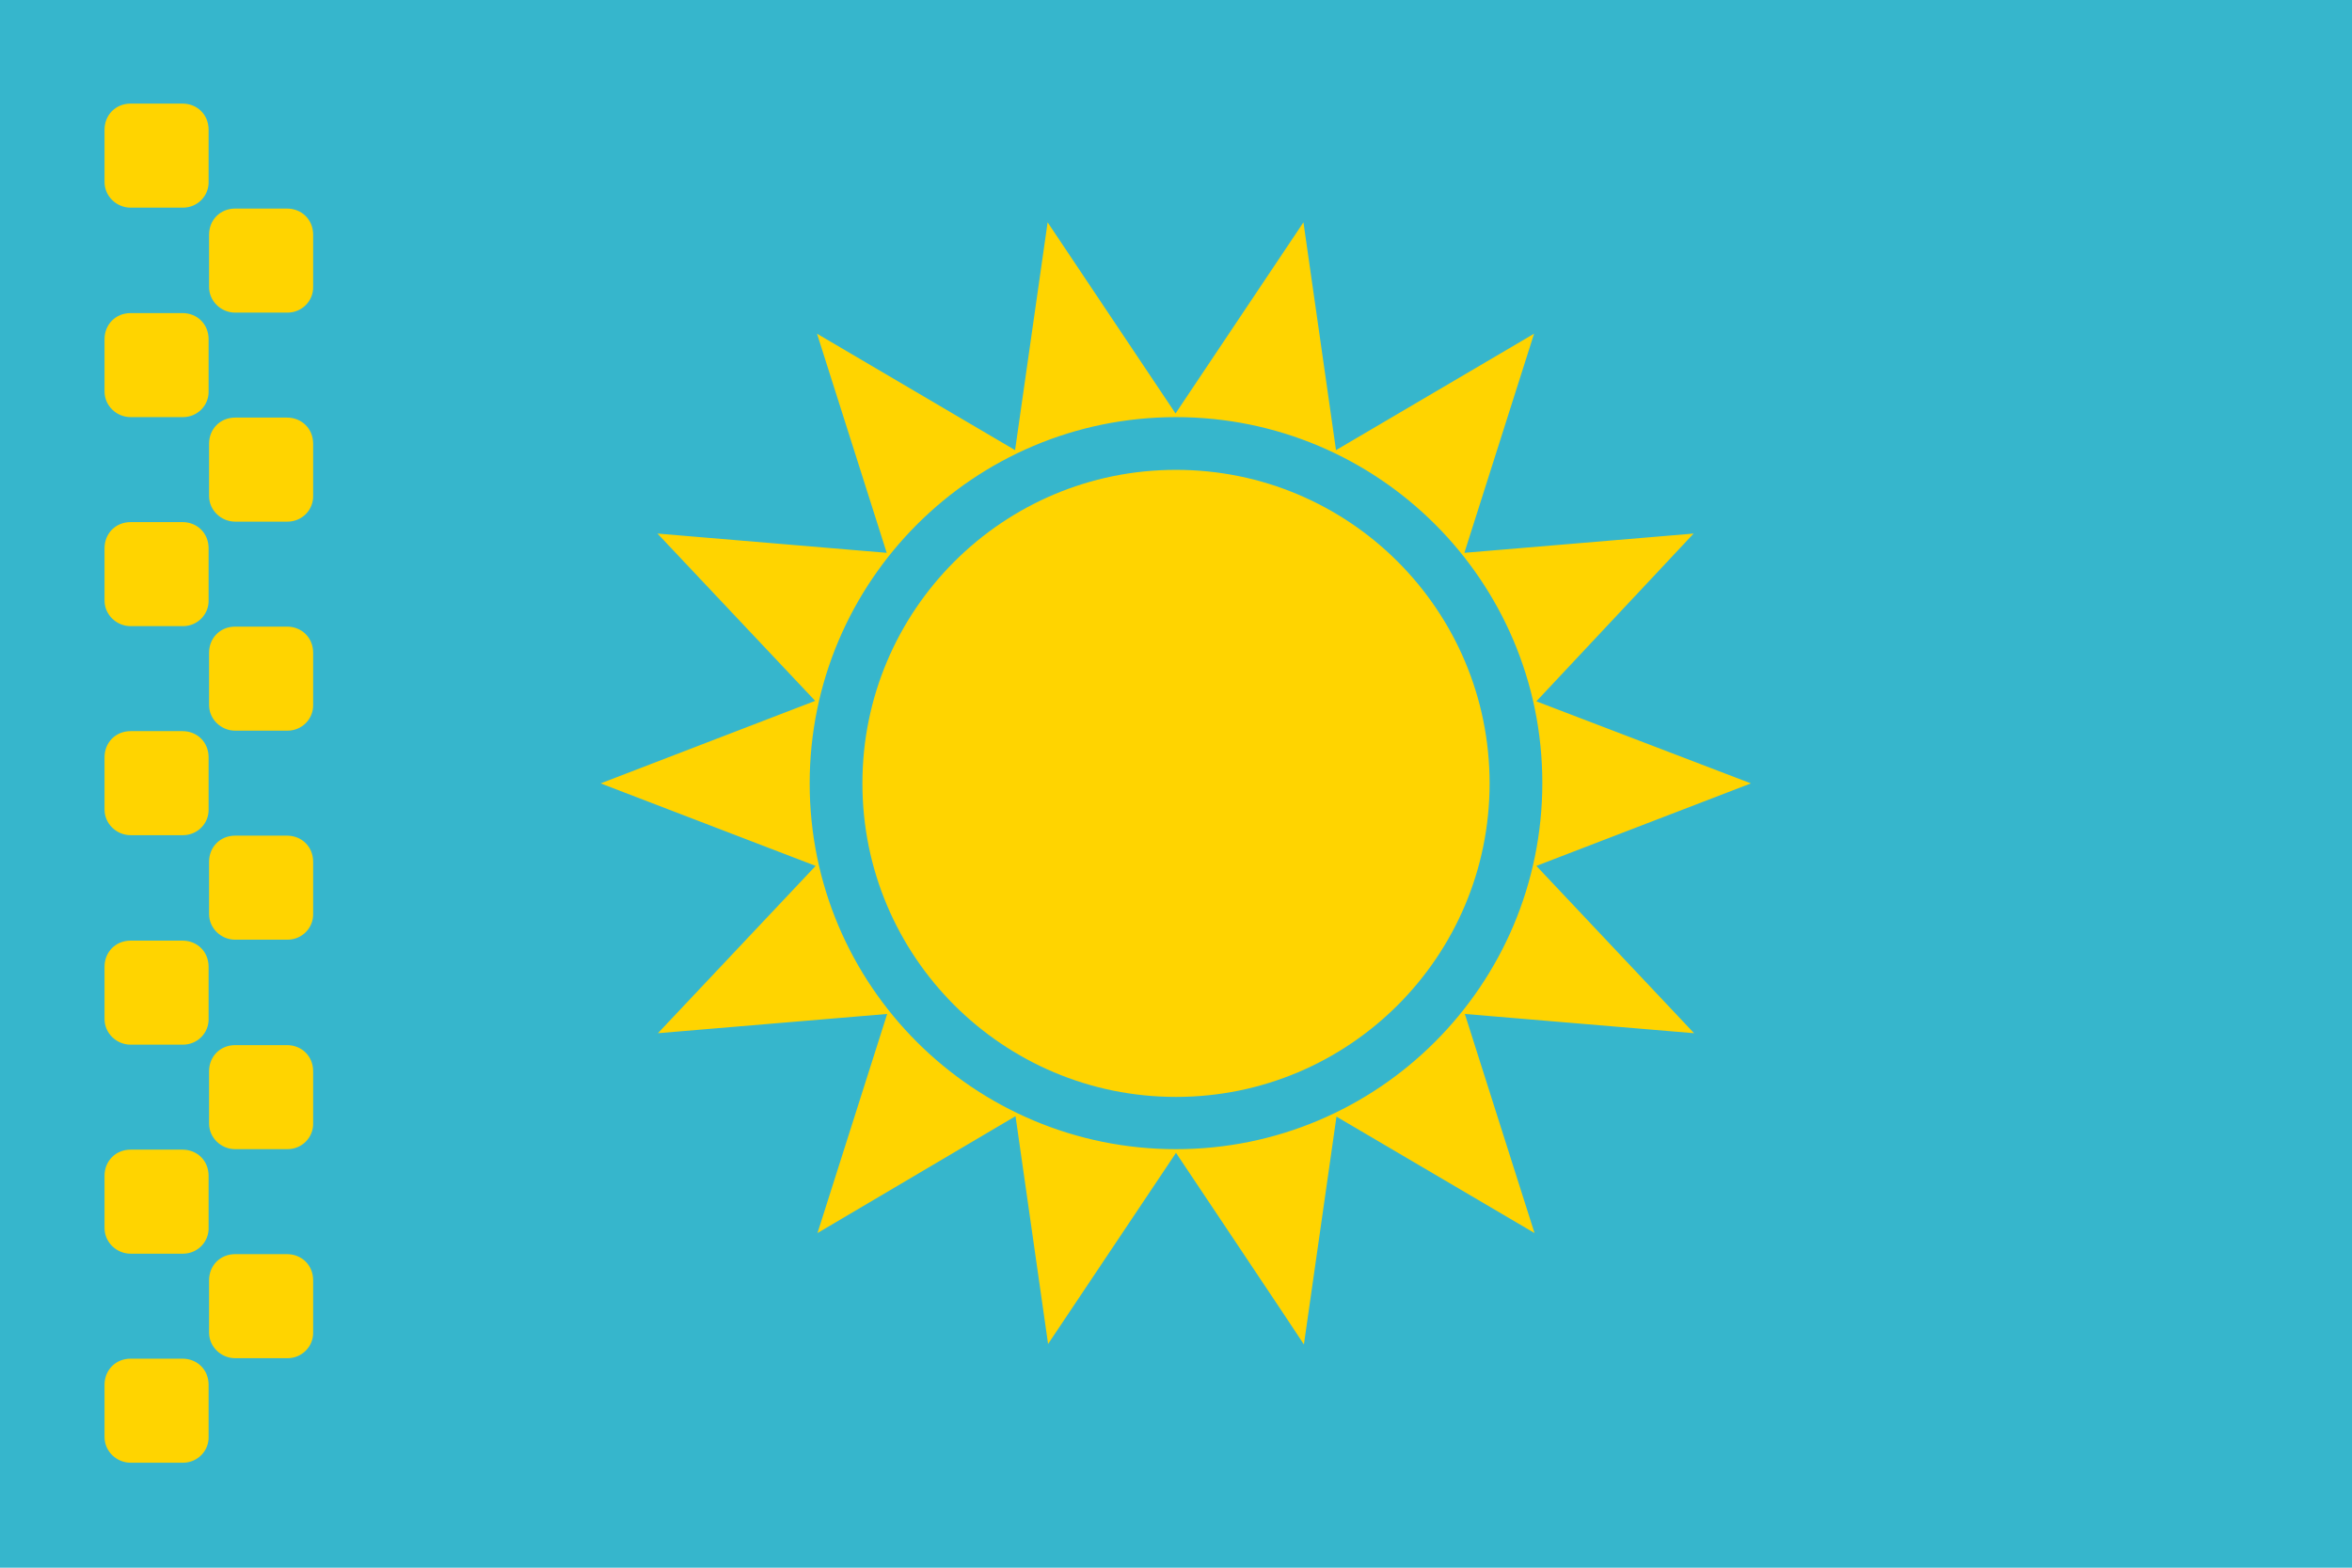
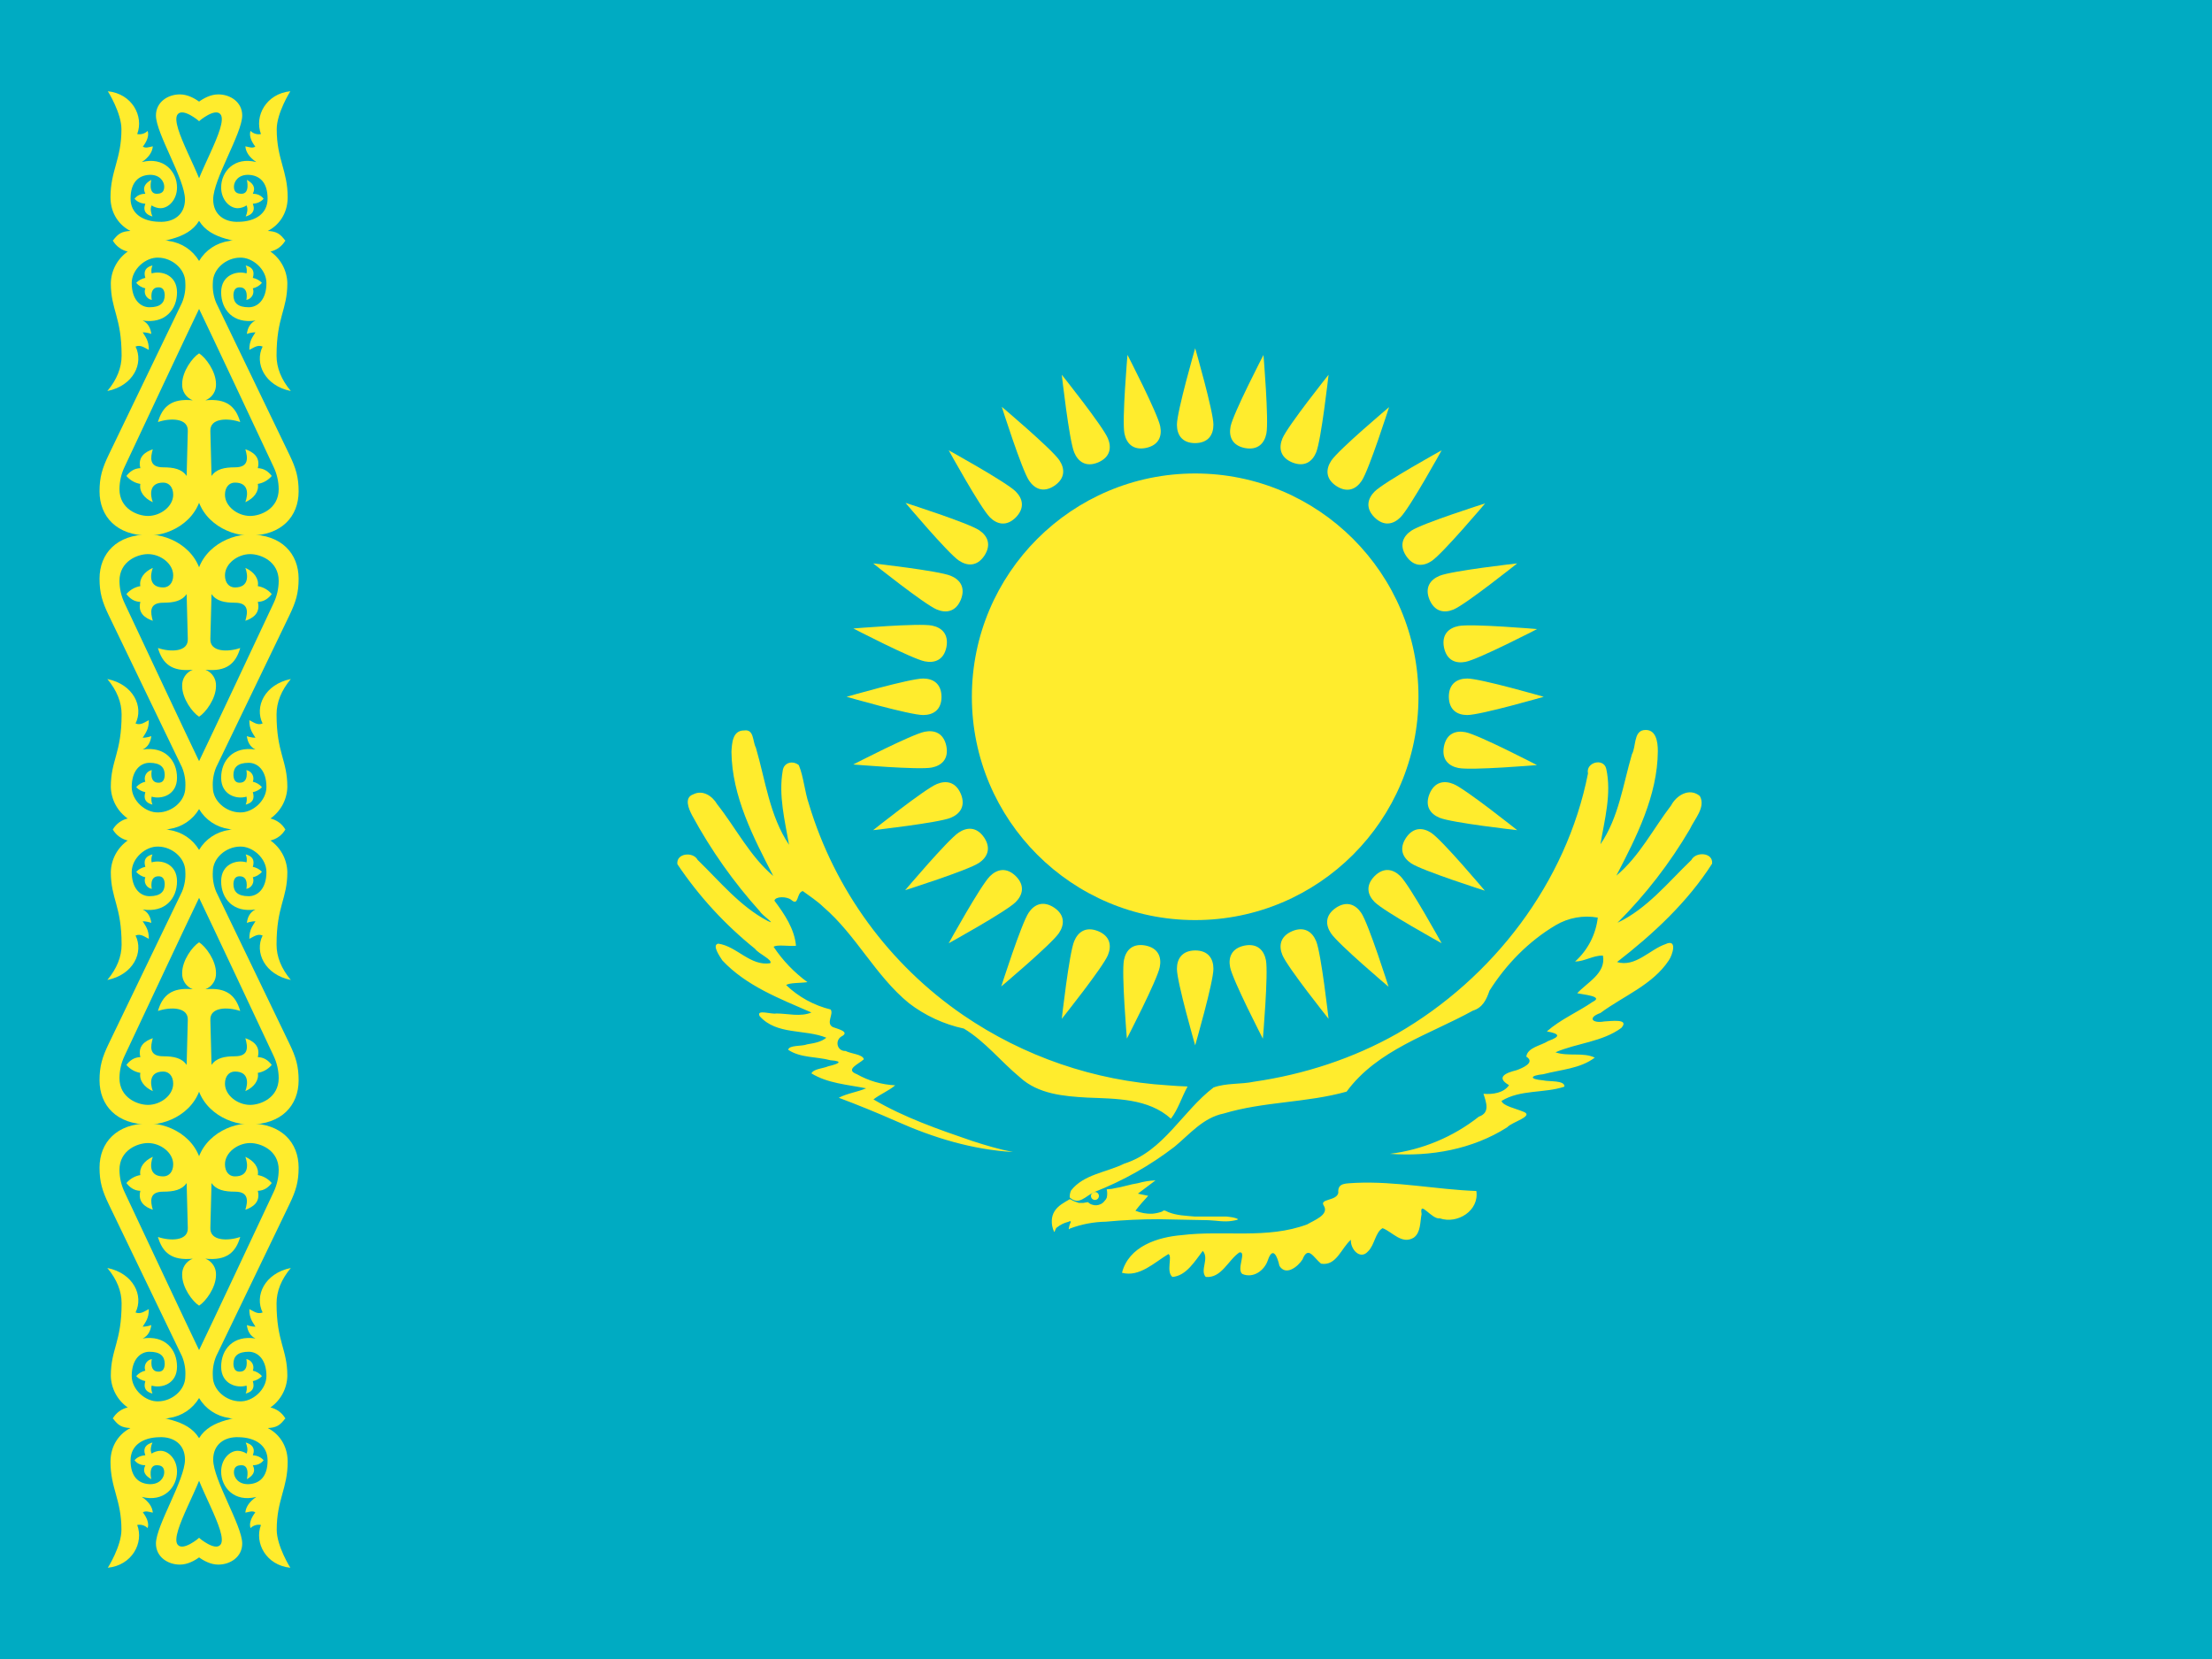
- <svg xmlns="http://www.w3.org/2000/svg" viewBox="0 0 513 342">
-   <path fill="#36B6CC" d="M0 0h513v342H0V0z" />
-   <circle fill="#FFD400" cx="256.5" cy="170.9" r="68.4" />
-   <path fill="#FFD400" d="m256.5 251.5-27.9 41.7-7.1-49.7-43.2 25.5 15.2-47.8-50 4.2 34.4-36.5-46.9-18 46.8-18-34.4-36.5 50 4.2-15.2-47.8 43.2 25.4 7.1-49.7 27.9 41.7 27.9-41.7 7.1 49.7 43.2-25.4-15.2 47.8 50-4.2-34.3 36.6 46.8 17.9-46.8 18 34.4 36.5-50-4.2 15.2 47.8-43.2-25.4-7.1 49.7c0-.1-27.9-41.8-27.9-41.8zm0-.8c44.1 0 79.9-35.8 79.9-79.9S300.6 91 256.5 91s-79.9 35.8-79.9 79.9 35.8 79.8 79.9 79.8zM22.8 28.3c0-3.2 2.4-5.7 5.7-5.7h11.3c3.2 0 5.7 2.4 5.7 5.7v11.3c.1 3.1-2.4 5.7-5.6 5.7H28.5c-3.1 0-5.7-2.5-5.7-5.6V28.3zm0 45.7c0-3.2 2.4-5.7 5.7-5.7h11.3c3.2 0 5.7 2.4 5.7 5.7v11.3c.1 3.1-2.4 5.7-5.6 5.7H28.5c-3.1 0-5.7-2.5-5.7-5.6V74zm0 45.6c0-3.2 2.4-5.7 5.7-5.7h11.3c3.2 0 5.7 2.4 5.7 5.7v11.3c.1 3.1-2.4 5.7-5.6 5.7H28.5c-3.1 0-5.7-2.5-5.7-5.6v-11.4zm0 45.6c0-3.2 2.4-5.7 5.7-5.7h11.3c3.2 0 5.7 2.4 5.7 5.7v11.3c.1 3.1-2.4 5.7-5.6 5.7H28.5c-3.1 0-5.7-2.5-5.7-5.6v-11.4zm0 45.7c0-3.2 2.4-5.7 5.7-5.7h11.3c3.2 0 5.7 2.4 5.7 5.7v11.3c.1 3.1-2.4 5.7-5.6 5.7H28.5c-3.1 0-5.7-2.5-5.7-5.6v-11.4zm0 45.6c0-3.2 2.4-5.7 5.7-5.7h11.3c3.2 0 5.7 2.4 5.7 5.7v11.3c.1 3.1-2.4 5.7-5.6 5.7H28.5c-3.1 0-5.7-2.5-5.7-5.6v-11.4zm0 45.6c0-3.2 2.4-5.7 5.7-5.7h11.3c3.2 0 5.7 2.4 5.7 5.7v11.3c.1 3.1-2.4 5.7-5.6 5.7H28.5c-3.1 0-5.7-2.5-5.7-5.6v-11.4zm22.8-22.8c0-3.2 2.4-5.7 5.7-5.7h11.3c3.2 0 5.7 2.4 5.7 5.7v11.3c.1 3.1-2.4 5.7-5.6 5.7H51.3c-3.1 0-5.7-2.5-5.7-5.6v-11.4zm0-45.6c0-3.2 2.4-5.7 5.7-5.7h11.3c3.2 0 5.7 2.4 5.7 5.7V245c.1 3.1-2.4 5.7-5.6 5.7H51.3c-3.1 0-5.7-2.5-5.7-5.6v-11.4zm0-45.7c0-3.2 2.4-5.7 5.7-5.7h11.3c3.2 0 5.7 2.4 5.7 5.7v11.3c.1 3.1-2.4 5.7-5.6 5.7H51.3c-3.1 0-5.7-2.5-5.7-5.6V188zm0-45.6c0-3.2 2.4-5.7 5.7-5.7h11.3c3.2 0 5.7 2.4 5.7 5.7v11.3c.1 3.1-2.4 5.7-5.6 5.7H51.3c-3.1 0-5.7-2.5-5.7-5.6v-11.4zm0-45.6c0-3.2 2.4-5.7 5.7-5.7h11.3c3.2 0 5.7 2.4 5.7 5.7v11.3c.1 3.1-2.4 5.7-5.6 5.7H51.3c-3.1 0-5.7-2.5-5.7-5.6V96.8zm0-45.6c0-3.2 2.4-5.7 5.7-5.7h11.3c3.2 0 5.7 2.4 5.7 5.7v11.3c.1 3.1-2.4 5.7-5.6 5.7H51.3c-3.1 0-5.7-2.5-5.7-5.6V51.2z" />
+ <svg xmlns="http://www.w3.org/2000/svg" xmlns:xlink="http://www.w3.org/1999/xlink" id="flag-icons-kz" viewBox="0 0 640 480">
+   <path fill="#00abc2" d="M0 0h640v480H0z" />
+   <g fill="#ffec2d">
+     <g transform="matrix(.48 0 0 .48 345.8 201.6)">
+       <circle r="134.6" />
+       <g id="kz-c">
+         <g id="kz-b">
+           <path id="kz-a" d="M0-152.9c8-.1 11-5.1 11-11.1 0-8-11-46.1-11-46.1S-11-172-11-164c0 6 3 11.1 11 11.1" />
+           <use xlink:href="#kz-a" width="100%" height="100%" transform="rotate(90)" />
+           <use xlink:href="#kz-a" width="100%" height="100%" transform="scale(-1)" />
+           <use xlink:href="#kz-a" width="100%" height="100%" transform="rotate(-90)" />
+         </g>
+         <use xlink:href="#kz-b" width="100%" height="100%" transform="rotate(22.5)" />
+         <use xlink:href="#kz-b" width="100%" height="100%" transform="rotate(45)" />
+         <use xlink:href="#kz-b" width="100%" height="100%" transform="rotate(67.5)" />
+       </g>
+       <use xlink:href="#kz-c" width="100%" height="100%" transform="rotate(11.3)" />
+     </g>
+     <g transform="translate(-172.8)scale(.48)">
+       <path d="M1075.8 655c-3.5 6.3-5.6 13.6-10 19.3-13.6-12.3-33.2-12-50.4-12.7-14.2-.8-29.6-2.1-40.6-12.2-11.5-9.5-21-21.7-33.8-29.4a83 83 0 0 1-33.1-15.3c-20.2-16.5-31.8-41-51.6-58-3.7-3.6-8.2-6.5-12.4-9.6-4 1-2.2 9.6-7.1 5.2-2.7-2-9.4-2.1-10 .6 6 8 12.1 17 13 27.2-4.2.4-11.5-.9-13.5.6a84 84 0 0 0 20.4 21.3c-3.8.6-11.3.3-12.8 1.8a59 59 0 0 0 26.8 14.7c2 2.8-3.1 8.2 1.3 10.6 2.5 1 10.9 2.8 5.1 5.7-4 2.6-2.5 8.9 2.6 8.7 3.2 1.7 10.4 2 11 5-2.9 2.8-11.7 6.2-4.2 9a52 52 0 0 0 23.1 6.7c-4 3.4-9 5.3-13.1 8.5 18.5 10.9 39 18 59.4 25 8 2.6 16.3 5.1 24.7 6.7-24.4-1.4-48-8.6-70.2-18.5q-17.2-7.6-34.8-14.2c5.1-2.7 11.1-3.4 16.5-5.7-11.2-2.2-23.3-3-33-9 1.4-2.8 7-2.9 10.2-4.3 6-1.4 9.6-3 1.3-3.6-8.4-2.3-18-1.3-25.5-6.3.5-3 8.3-2 11.4-3.3 4-.7 8.4-1.3 11.6-4-13-5.3-30-1.5-40.2-13-2.3-4.4 7.3-.9 10-1.6 7 0 14.5 2.2 21.2-.6-19-8.3-39.3-16-53.7-31.4-1.6-2.5-6.4-9.3-2.5-10.1 11.2 1.5 19.3 13.7 31.4 11.8 1.6-2.1-7-5.6-9.2-8.7a229 229 0 0 1-46.8-51c-.8-6.7 9.5-7.7 12.2-2.6 13.4 13 25.5 28 42.2 36.8 6 2.9-3.4-3.4-4.6-5.7a299 299 0 0 1-40.9-57.9c-2-3.8-5.1-10.7.7-12.7 5.7-2.9 11.5 1 14.4 6 11.3 14.3 19.7 31.3 33.8 43.2-12-23.3-24.9-48-25.2-74.8.3-5.2.6-13 7.7-12.9 6-.9 5 6.7 7 10.3 5.8 19.8 8.3 41.2 20 58.6-2.5-14.6-6.4-29.7-3.8-44.6.6-5 6-6.4 9.7-3.4 2.9 7 3.5 15.9 6.1 23.5a237 237 0 0 0 93 127.2 245 245 0 0 0 123.3 42.3q6 .5 11.9.7m136.4 91.1c-7.2 4.4-12.8-3.4-18.8-5.7-4.4 2.4-4.8 10.2-8.8 14-4.8 5.5-10.8-1.6-10.3-7-5.8 4.9-8.7 16-18 14.4-4.5-3.6-7.8-11.2-11.2-2.5-2.7 4.2-10 10.2-13.9 3.8-1.2-5.6-4-12.2-7-3.3-2.2 6.4-9 11-15.4 8.2-3.6-2.9 2.8-13.7-1.7-13-6.8 4.6-10.8 15.7-20.3 14.8-3.7-4 2.3-11.1-1.8-15.7-4.7 6.1-10 15.1-18.3 15.7-4-3.2.2-12.5-2.4-13.8-8.4 5-17.4 14.1-28 11.3 4.1-16 21.5-21.5 36-22.7 25.1-3.1 51.5 2.6 75.7-6.5 3.9-2.4 13.3-5.7 10-11.2-3-4.4 7.7-2.7 8.7-7.8-.6-6.4 5-5.5 10.4-6 24.4-1.1 48.5 4 72.8 4.9 1.8 11.8-11.3 20.1-22 16.5-5 .8-12.5-11.6-11-2.6-1 4.8-.4 11-4.7 14.2m-207.4-24.2c5.6 5.1 9.6-1 14.9-3.3a197 197 0 0 0 48.3-27.3c9.2-7.6 17.2-17.5 29.6-20 24.2-7.3 49.9-6.4 74.1-13.2 18.5-25.2 49.8-34.3 76.1-48.8 5.9-1.8 8.2-6.7 10-12 10-15.9 23.7-29.9 39.9-39.5a37 37 0 0 1 25.4-4.6 42 42 0 0 1-13.7 26.5c5.9-.1 11-3.8 16.8-3.6 2 10.6-9.4 16.1-15.5 22.7 3.4.8 16.4 1.8 9.3 5.2-9 6.2-19.3 10.5-27.6 17.8 7.7 1.4 8.6 3 .8 5.8-4.3 2.8-12.4 3.8-13.2 9.4 5.8 3.6-2.6 7-5.9 8.2-6.2 1.5-12.8 4.2-4.5 9-3.1 4.7-9.9 5.7-15.4 5.2 1.7 5.4 4.1 11.4-2.8 13.8a108 108 0 0 1-53.6 22.4c24.5 1.8 49.8-2.7 70.7-16 2.8-3.3 17.3-6.9 9.2-9.6-3.8-1.6-12-3.4-12.6-6.3 11.4-7 25.7-4.5 37.9-8.6.3-4-9.3-2.9-12.9-3.8-8.5-.7-8-2.9.2-3.7 10.4-2.8 22.2-3.3 31-10-7.1-3.4-16.1-.5-23.7-3.2 12.9-5.6 28.1-6.2 39.7-14.7 5.3-5.9-6.8-4-10.3-3.9-7.1 1.3-10.4-2.2-2.3-5.1 13.9-10.3 31.4-16.9 41.2-31.7 2.3-3.3 5.4-13.3-2-9.8-9.6 3.3-18.1 14.1-29.2 10.8 21.8-16.9 42.4-36 57.3-59.3.8-6.8-9.8-7.5-12.5-2.2-14 13.4-26.6 29.3-44.5 37.8a281 281 0 0 0 43.6-56.4c2.7-6 9.8-13.3 6-20-6.3-5.2-14.1-.4-17.3 5.7-10.9 14.2-19.1 30.7-33 42.3 12.1-23.3 24.8-48.2 25-75 0-5.6-1-13.8-8.6-12.7-6 1-4.5 10-7 14.5-5.4 18.4-8 38.3-19 54.3 2.5-14.9 6.8-30.5 3.5-45.5-1.6-6.8-12.5-3.9-11 2.8-13 65.9-57.3 123.5-115 156.8-26.5 15-56 24.6-86.2 29-8 1.7-16.8.7-24.5 3.5-18.8 14.3-30.1 38.4-53.8 45.9-10.7 5.3-24.5 6.4-32.1 16.2a9 9 0 0 0-.8 4.2m51.7-10.3q-5.4.2-10.6 1.7c-4.7.7-9.2 2.3-13.8 3l-1.9.4-3.1.3a11 11 0 0 1 0 5.1 6 6 0 0 1-1.4 2q-.9 1.2-2.2 1.8a7 7 0 0 1-2.6.7q-1.3.1-2.7-.4-1.3-.4-2.5-1.5l-2.8.5h-2.6l-2.8-1-2.6-1.3c-3.4 2-7.2 3.9-9.3 7.4a11 11 0 0 0-1.6 5.3q-.2 3.6 1.4 7c.4.6.7-2.3 1.8-2.7q3-2.4 6.7-3.3c2-1 1.7 0 .9 1.6-.2.9-1.3 4 .2 2.4a65 65 0 0 1 21.6-4.1q15.9-1.5 31.8-1.5l30 .6c4.8.2 9.6 1.2 14.3.4 1.1-.3 2.9-.3 3.6-1-2.2-1.2-4.7-1.3-7-1.6h-19.1c-5.3-.5-10.8-.6-15.8-2.6-1.4-.5-2.6-1.8-3.9-.4a24 24 0 0 1-5.9 1.3q-5.3.2-10.2-1.8 3.6-4.7 7.7-9l-6.2-1.3z" />
+       <circle cx="1020" cy="720.9" r="2.4" />
+       <circle cx="1019.8" cy="720.5" r="1" stroke="#ffec2d" stroke-width=".4" />
+     </g>
+     <g transform="scale(.48)">
+       <g id="kz-f">
+         <g id="kz-e">
+           <path d="M120 73s-9.6-8.2-12.9-4.1c-5.2 6.5 16.2 39 16.2 50.4 0 18.8-12.6 23.9-28 26.5-10.4 1.8-27.3-.7-27.3-.7 3.2-4.3 5.3-5.6 10.6-5.9-6-3-12-9.8-12-20.3 0-16.1 6.6-22.8 6.6-41C73.2 68 65 55 65 55c14.6 1.5 21.8 15 17.7 25.8a7 7 0 0 0 6.3-1.9c1 3-.6 6.5-2.9 9.5 1.8 1 3.2.4 6-.2-.2 3-2 6.4-6.6 9.5 13.2-3.4 21.2 5.7 21.2 15.3 0 7.3-5 12.5-10 12.5-1.6 0-4-.7-5.3-1.7-1 2-.4 4.7.5 6.7-3.6-1-6-3.2-4.3-7.7q-4.2-.3-6.5-3 2.3-3 6.5-3c-2-4.2.3-6.5 3.6-8.4 0 0-2.1 8.4 3.2 8.4 2.4 0 4.6-.7 4.6-4.3 0-3.1-2.7-7.4-9-7.1s-11.3 4.3-11.3 14.3c0 9.2 7.5 13.8 17.3 14 8.8.4 15.5-4.4 15.5-13.5C111.5 108 94 80.4 94 69.6c0-8.1 7.2-12.7 14.4-12.7 9.2 0 17 9.2 17 9.2l-5.4 6.8z" />
+           <path id="kz-d" d="M122 292.1c0 20.3-18.2 30.7-32.5 30.7-19.2 0-29.5-11.5-29.5-26.6 0-8.5 1.6-13.9 5.5-22l44.2-91.7a27 27 0 0 0 2-12.2c0-8.2-8-14.9-16.3-15-7.6-.3-16 7-16 15.3 0 10.1 5.3 14.6 10.7 14.6 6.6 0 9.2-2.7 9.2-7.4q-.2-4.7-3.8-4.6c-5.7 0-4 7.6-4 7.6a5.2 5.2 0 0 1-3.9-7 10 10 0 0 1-5.5-3.3q2.2-2.3 5.5-3c-1.3-4.4.5-6.5 4.3-7.5a8 8 0 0 0-.5 4.8c6-1.8 15.3 1 15.3 11.4s-7.2 19.1-20.7 17c3.2 1.5 4.8 4.6 5.2 8.1-2.5-1-5.2-1-5.2-1 1.6 2.7 3.8 5 3.7 10.6-2.5-1.2-4.9-3.3-8-2 5 10-1.2 23.6-17 26.8q8.6-10.3 8.6-21.3c0-23.5-6.5-27.4-6.5-43.8a24 24 0 0 1 10.5-19.2v.3A14 14 0 0 1 68 145a62 62 0 0 1 34 .3 25 25 0 0 1 18 12 36 36 0 0 1 0 28.9c-6.3 13-35.7 75.6-44.9 95.2q-3 6.3-3.1 13.4c0 12 11 16.2 17.2 16.2 7.5 0 15.2-5.7 15.2-12.8 0-4.5-2.5-7.3-6-7.3-8.5 0-8 7.2-6.3 11.8-5.3-2.4-8.3-6.6-7.5-11a14 14 0 0 1-8.4-4.8c2-2.6 4.6-4.6 8.4-4.7-1.7-6.9 3-9.8 7.5-11.4-1.4 5-2.4 10.9 6.3 10.9 6.3 0 11.2 1 14.1 5.2l.7-27c.4-8.1-10.8-8-18-5.5 2.7-9.3 8.2-14.4 21-13.1a10 10 0 0 1-6.4-9.8c0-7.6 6.2-16 10.2-18.5l2 79z" />
+           <use xlink:href="#kz-d" width="100%" height="100%" transform="matrix(1 0 0 -1 0 645)" />
+         </g>
+         <use xlink:href="#kz-e" width="100%" height="100%" transform="matrix(-1 0 0 1 240 0)" />
+       </g>
+       <use xlink:href="#kz-f" width="100%" height="100%" transform="matrix(1 0 0 -1 0 1000)" />
+     </g>
+   </g>
</svg>
